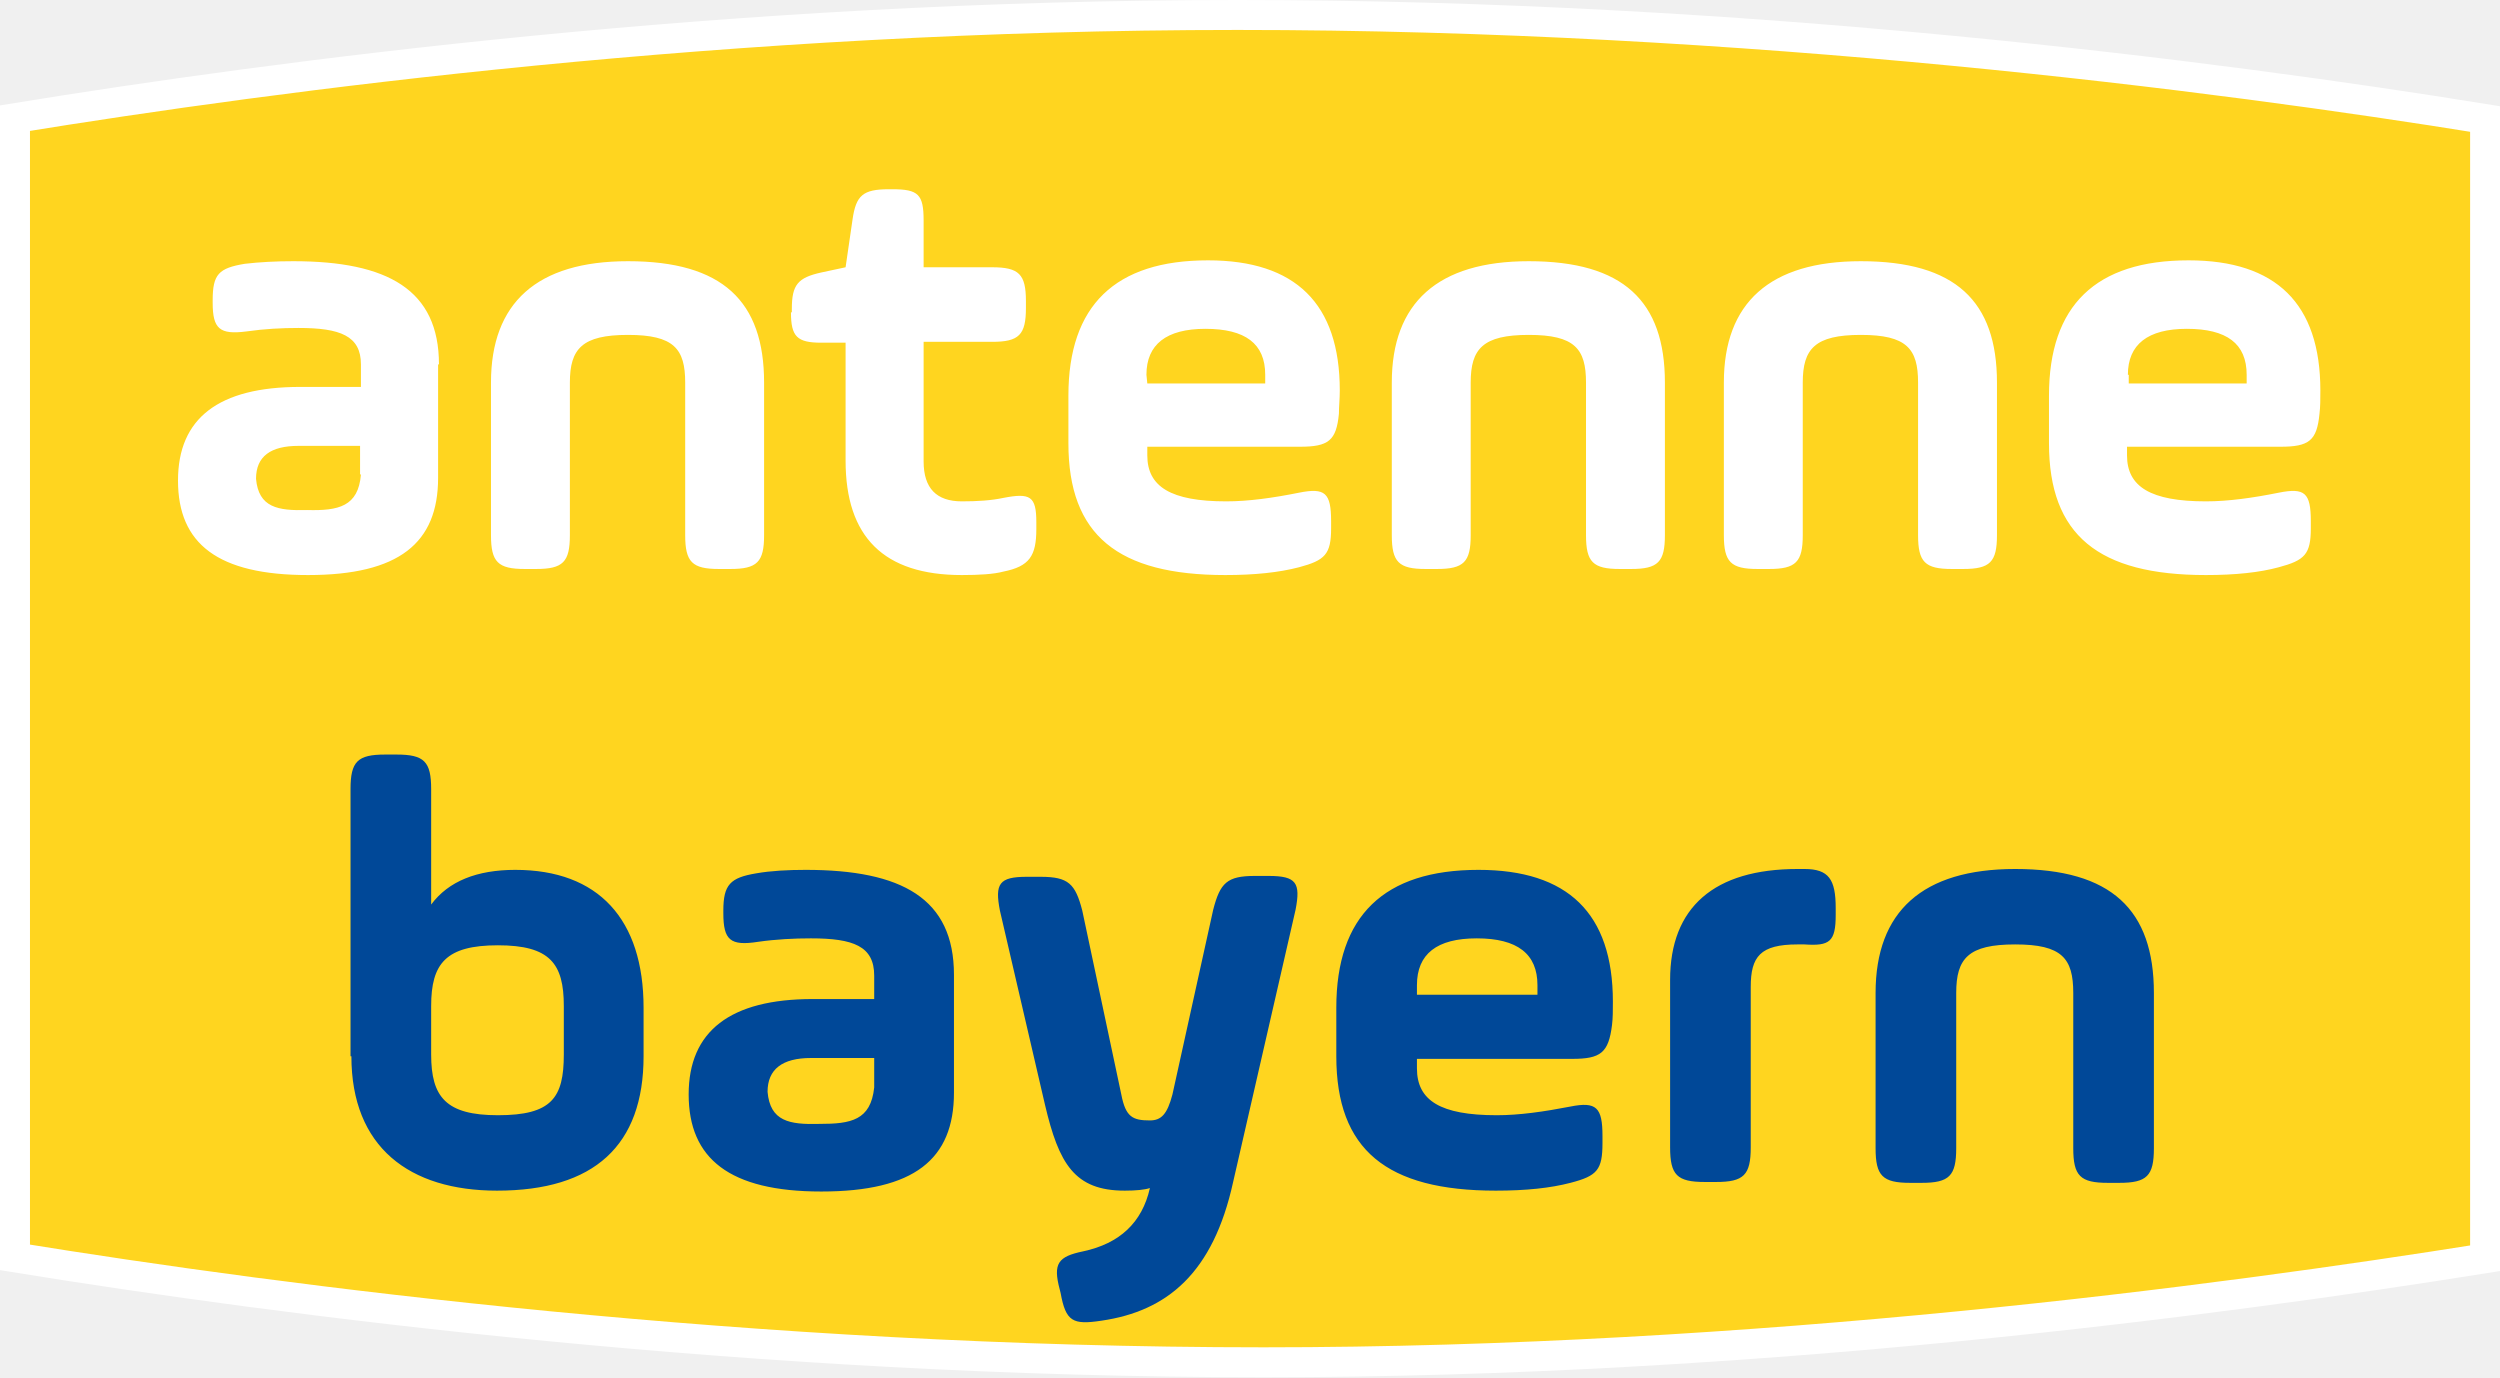
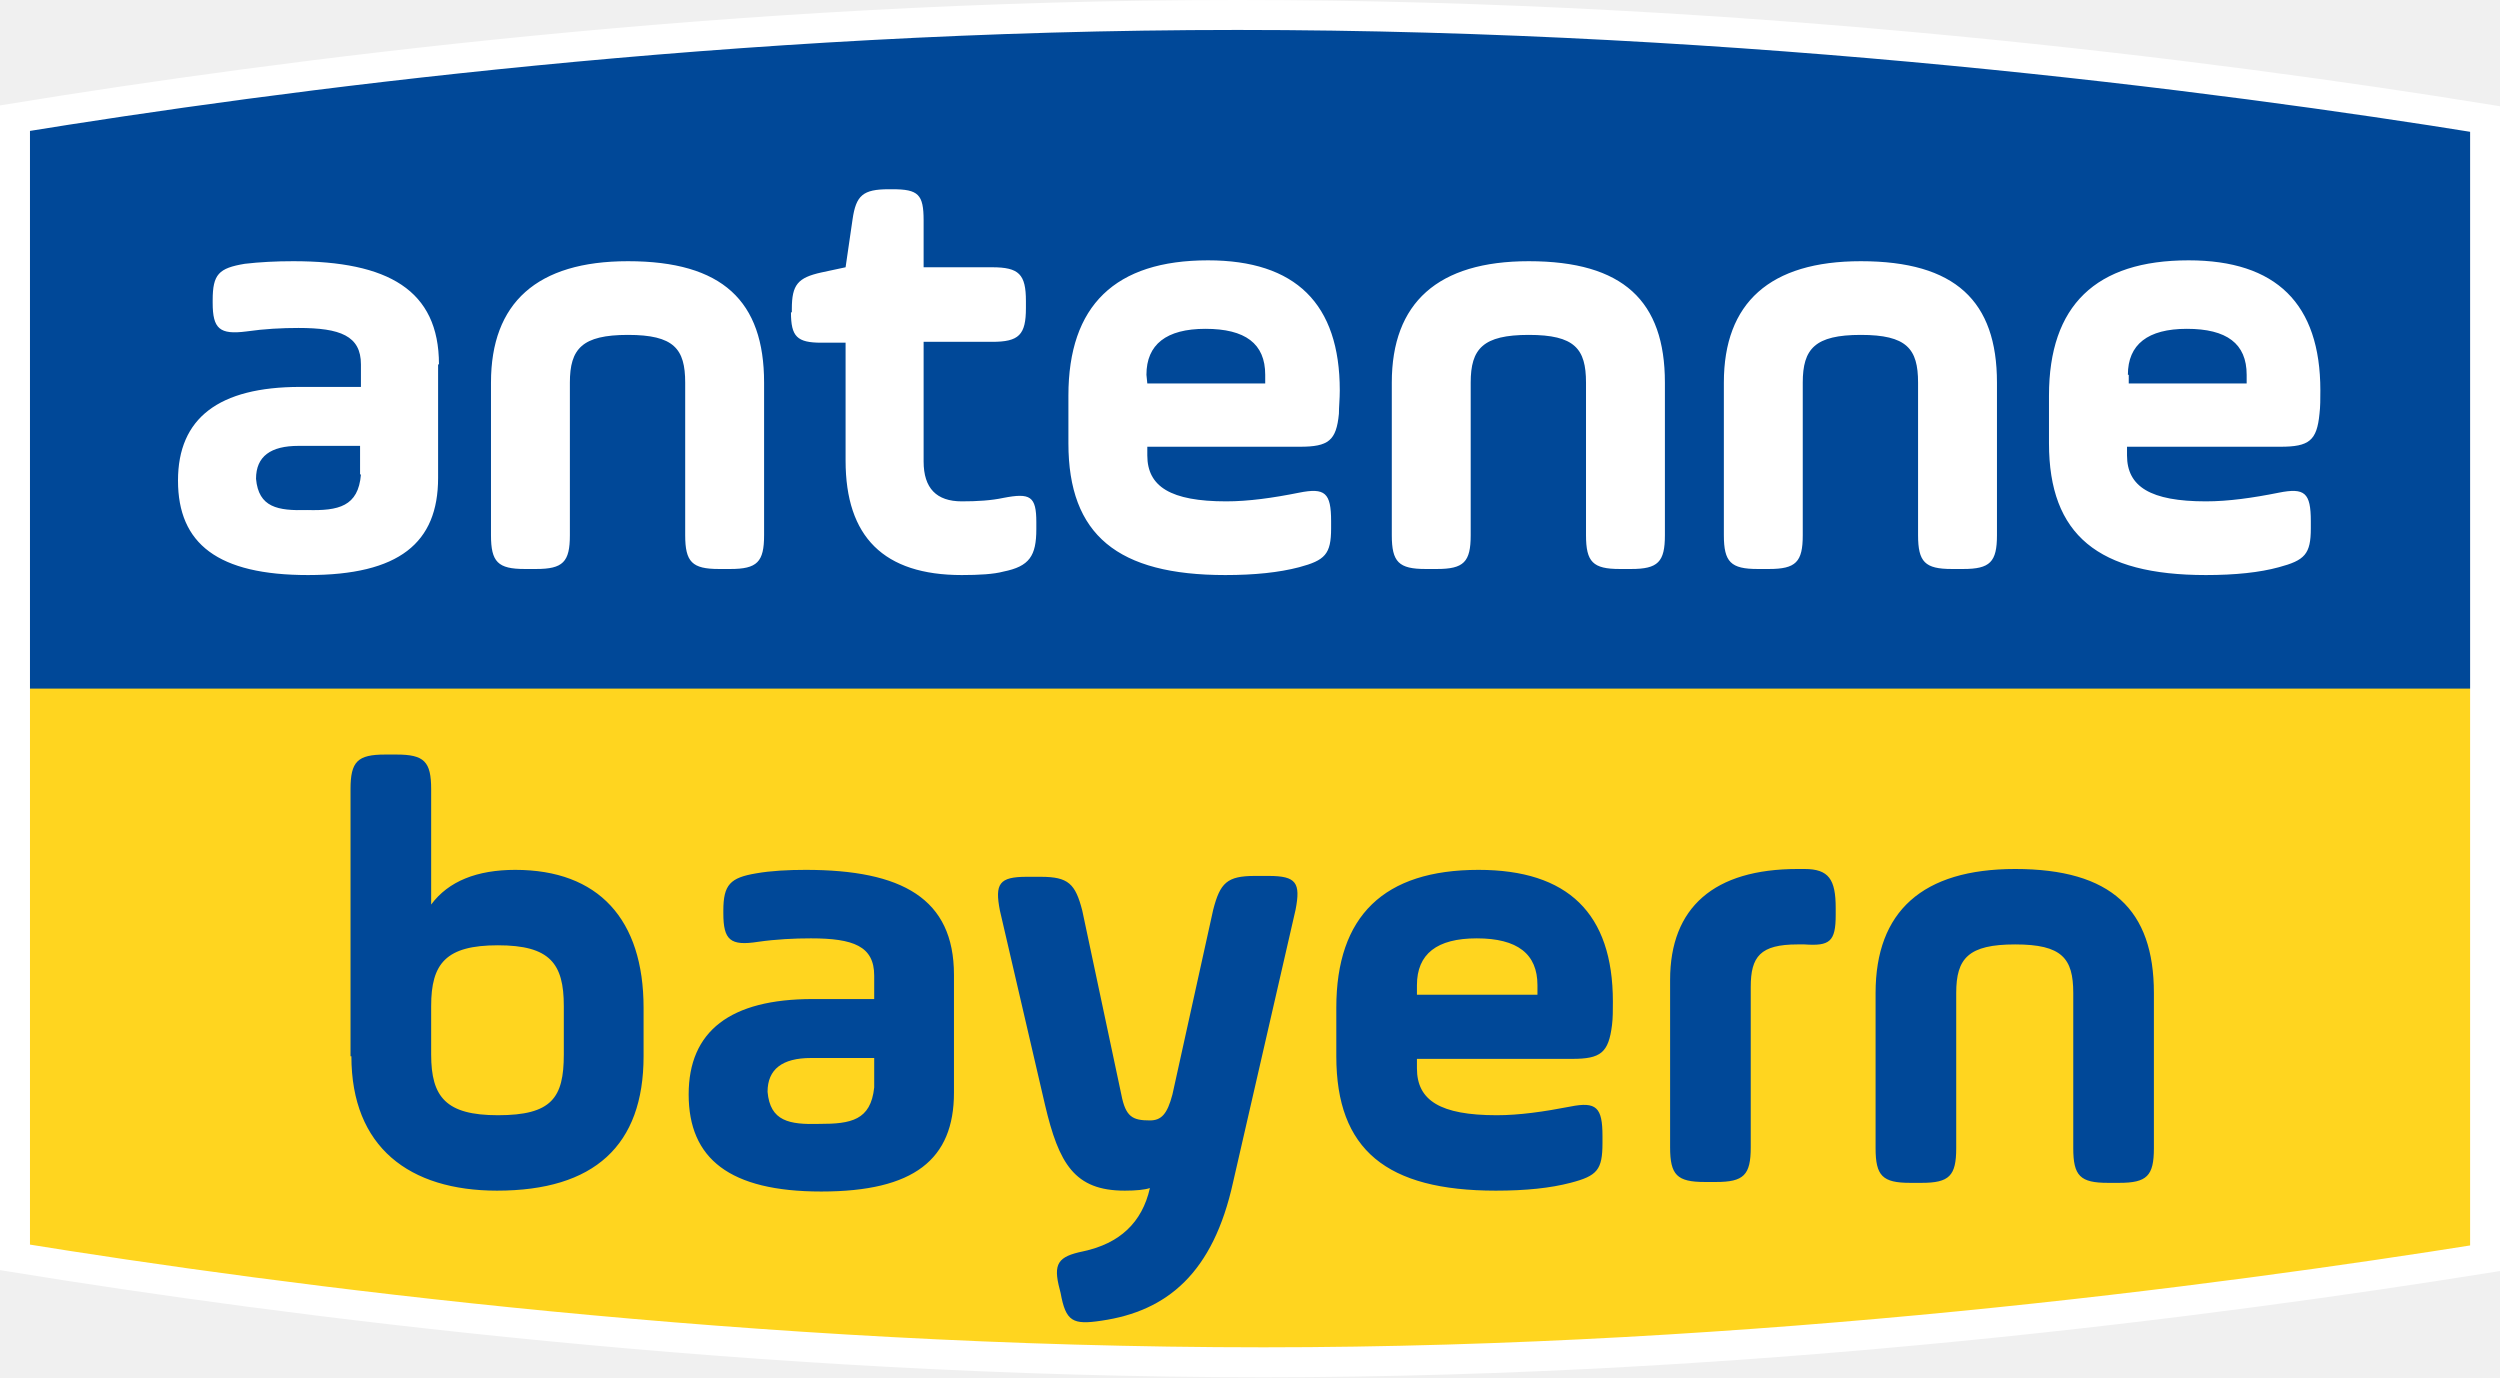
- <svg xmlns="http://www.w3.org/2000/svg" xmlns:xlink="http://www.w3.org/1999/xlink" version="1.1" viewBox="0 0 288.35 158.85">
-   <defs>
-     <clipPath id="a">
-       <use width="100%" height="100%" overflow="visible" xlink:href="#SVGID_2_" />
-     </clipPath>
-   </defs>
-   <style>.st0{fill:#FFD51F;} .st1{clip-path:url(#a);fill:#004898;} .st2{fill:none;stroke:#FFFFFF;stroke-width:3.454;stroke-miterlimit:10;} .st3{fill:#FFFFFF;} .st4{fill:#004898;}</style>
+ <svg xmlns="http://www.w3.org/2000/svg" version="1.1" viewBox="0 0 288.35 158.85">
  <path class="st0" d="m286.63 145.03v-131.3c-30.9-5-85.1-12-143.9-12-58.3 0-110.9 7-141 11.9v131.4c30.8 5 85.1 12.1 144 12.1 56.8 0 110.3-7.1 140.9-12.1" fill="#ffd51f" />
  <path class="st0" d="m286.63 13.827v65.6h-284.9v-65.6c30.8-5 85.1-12.1 144-12.1 56.8 0 110.3 7.1 140.9 12.1" fill="#004898" />
  <path class="st2" d="m142.73 1.727c-58.3 0-110.9 7-141 11.9v131.4c30.8 5 85.1 12.1 144 12.1 56.8 0 110.2-7.1 140.9-12v-131.4c-30.9-5-85.1-12-143.9-12z" fill="none" stroke="#fff" stroke-miterlimit="10" stroke-width="3.454" />
  <path class="st3" d="m245.43 43.227c0-3.5 2.3-5.3 6.8-5.3 4.6 0 6.9 1.7 6.9 5.3v1h-13.6v-1zm22.2 1.8c0-10-5.1-15-15.2-15-10.7 0-16.1 5.2-16.1 15.6v5.5c0 10.6 5.7 15.2 18.1 15.2 3.4 0 6.2-0.3 8.4-0.9 3-0.8 3.7-1.5 3.7-4.5v-0.8c0-3.3-0.7-3.9-3.7-3.3s-5.8 1-8.4 1c-6.4 0-9.1-1.7-9.1-5.3v-1h17.7c3.3 0 4.2-0.7 4.5-3.8 0.1-0.8 0.1-1.7 0.1-2.7m-59.7-0.9c0-3.9 1.4-5.5 6.7-5.5s6.6 1.6 6.6 5.5v17.6c0 3.1 0.8 3.9 3.9 3.9h1.3c3.1 0 3.9-0.8 3.9-3.9v-17.6c0-9.4-4.8-14-15.7-14-10.5 0-15.8 4.8-15.8 14v17.6c0 3.1 0.8 3.9 3.9 3.9h1.3c3.1 0 3.9-0.8 3.9-3.9zm-38.3 0c0-3.9 1.4-5.5 6.7-5.5s6.6 1.6 6.6 5.5v17.6c0 3.1 0.8 3.9 3.9 3.9h1.3c3.1 0 3.9-0.8 3.9-3.9v-17.6c0-9.4-4.8-14-15.7-14-10.5 0-15.8 4.8-15.8 14v17.6c0 3.1 0.8 3.9 3.9 3.9h1.3c3.1 0 3.9-0.8 3.9-3.9zm-37.4-0.9c0-3.5 2.3-5.3 6.8-5.3 4.6 0 6.9 1.7 6.9 5.3v1h-13.6zm22.3 1.8c0-10-5.1-15-15.2-15-10.7 0-16.1 5.2-16.1 15.6v5.5c0 10.6 5.7 15.2 18.1 15.2 3.4 0 6.2-0.3 8.5-0.9 3-0.8 3.7-1.5 3.7-4.5v-0.8c0-3.3-0.7-3.9-3.7-3.3s-5.8 1-8.4 1c-6.4 0-9.1-1.7-9.1-5.3v-1h17.6c3.3 0 4.2-0.7 4.5-3.8 0-0.8 0.1-1.7 0.1-2.7m-63.3-9c0 2.8 0.7 3.5 3.5 3.5h2.8v13.6c0 8.8 4.4 13.2 13.4 13.2 2 0 3.7-0.1 4.8-0.4 3-0.6 3.8-1.8 3.8-4.9v-0.8c0-3-0.7-3.4-3.8-2.8-1.4 0.3-3 0.4-4.8 0.4-2.9 0-4.4-1.5-4.4-4.6v-13.8h7.9c3.1 0 3.9-0.8 3.9-3.9v-0.8c0-3.1-0.8-3.9-3.9-3.9h-7.9v-5.4c0-3-0.6-3.6-3.6-3.6h-0.4c-3 0-3.8 0.7-4.2 3.5l-0.8 5.5-2.8 0.6c-2.7 0.6-3.4 1.4-3.4 4.2v0.4zm-25.5 8.1c0-3.9 1.4-5.5 6.7-5.5s6.6 1.6 6.6 5.5v17.6c0 3.1 0.8 3.9 3.9 3.9h1.3c3.1 0 3.9-0.8 3.9-3.9v-17.6c0-9.4-4.8-14-15.7-14-10.5 0-15.8 4.8-15.8 14v17.6c0 3.1 0.8 3.9 3.9 3.9h1.3c3.1 0 3.9-0.8 3.9-3.9zm-24.1 10.6c-0.3 3.7-2.6 4.2-6.2 4.1-3.4 0.1-5.6-0.3-5.9-3.6 0-2.6 1.7-3.8 4.9-3.8h7.1v3.3zm9-12.7c0-8.6-5.9-11.9-16.8-11.9-2 0-3.9 0.1-5.6 0.3-3 0.5-3.7 1.2-3.7 4.2v0.3c0 3 0.8 3.7 3.9 3.3 2.1-0.3 4.1-0.4 6-0.4 4.8 0 7.2 0.9 7.2 4.2v2.6h-7c-9.4 0-14.1 3.6-14.1 10.8 0 7.3 4.6 10.9 15 10.9 10.5 0 15-3.7 15-11.2v-13.1z" fill="#fff" />
  <path class="st4" d="m225.63 114.53c0-4 1.4-5.6 6.8-5.6s6.7 1.6 6.7 5.6v17.9c0 3.2 0.8 4 4 4h1.3c3.2 0 4-0.8 4-4v-17.9c0-9.6-4.9-14.3-16-14.3-10.7 0-16.1 4.9-16.1 14.3v17.9c0 3.2 0.8 4 4 4h1.3c3.2 0 4-0.8 4-4zm-23.7-0.7c0-3.5 1.1-4.9 5.4-4.9h0.8c2.9 0.2 3.6-0.3 3.6-3.4v-0.8c0-3.3-0.8-4.5-3.6-4.5h-0.8c-9.6 0-14.7 4.4-14.7 12.8v19.3c0 3.2 0.8 4 4 4h1.3c3.2 0 4-0.8 4-4zm-38.5-0.2c0-3.6 2.3-5.4 6.9-5.4 4.7 0 7 1.8 7 5.4v1.1h-13.9zm22.6 1.9c0-10.2-5.2-15.2-15.5-15.2-10.9 0-16.4 5.3-16.4 15.9v5.6c0 10.8 5.8 15.5 18.4 15.5 3.5 0 6.3-0.3 8.6-0.9 3.1-0.8 3.7-1.5 3.7-4.6v-0.8c0-3.3-0.7-4-3.7-3.4-3.1 0.6-5.9 1-8.5 1-6.5 0-9.2-1.7-9.2-5.4v-1.1h17.9c3.3 0 4.2-0.7 4.6-3.9 0.1-0.8 0.1-1.7 0.1-2.7m-61.2-10.5c-0.8-3.1-1.6-3.9-4.8-3.9h-1.6c-3.2 0-3.7 0.8-3.1 3.9l5.2 22.4c1.6 6.8 3.4 9.9 9.2 9.9 1.3 0 2.3-0.1 2.9-0.3-0.9 4-3.5 6.4-7.7 7.3-2.9 0.6-3.5 1.4-2.7 4.4l0.1 0.4c0.6 3.3 1.4 3.7 4.7 3.2 7.6-1.1 12.9-5.5 15.2-16l7.2-31.4c0.6-3.1 0.1-3.9-3.1-3.9h-1.6c-3.2 0-4 0.8-4.8 3.9l-4.7 21.3c-0.6 2.3-1.3 3-2.6 3-2 0-2.8-0.4-3.3-3zm-24 20.4c-0.4 3.8-2.7 4.2-6.3 4.2-3.5 0.1-5.7-0.3-6-3.7 0-2.6 1.7-3.9 5-3.9h7.3zm9.2-13c0-8.8-6-12.1-17.1-12.1-2 0-4 0.1-5.7 0.4-3 0.5-3.8 1.3-3.8 4.3v0.3c0 3.1 0.8 3.8 4 3.3 2.1-0.3 4.2-0.4 6.1-0.4 4.9 0 7.3 0.9 7.3 4.3v2.7h-7.1c-9.5 0-14.3 3.7-14.3 11 0 7.4 4.7 11.2 15.3 11.2 10.7 0 15.3-3.7 15.3-11.4zm-45 9.2c0 5-1.4 7-7.6 7-6 0-7.7-2.1-7.7-7v-5.6c0-4.9 1.7-7 7.7-7s7.6 2.1 7.6 7zm-24.5 0.2c0 10.5 6.7 15.5 16.8 15.5 11.2 0 16.9-5.2 16.9-15.5v-5.6c0-10.2-5.2-15.9-14.8-15.9-4.4 0-7.7 1.3-9.7 4v-13.3c0-3.2-0.8-4-4-4h-1.3c-3.2 0-4 0.8-4 4v30.8z" fill="#004898" />
</svg>
